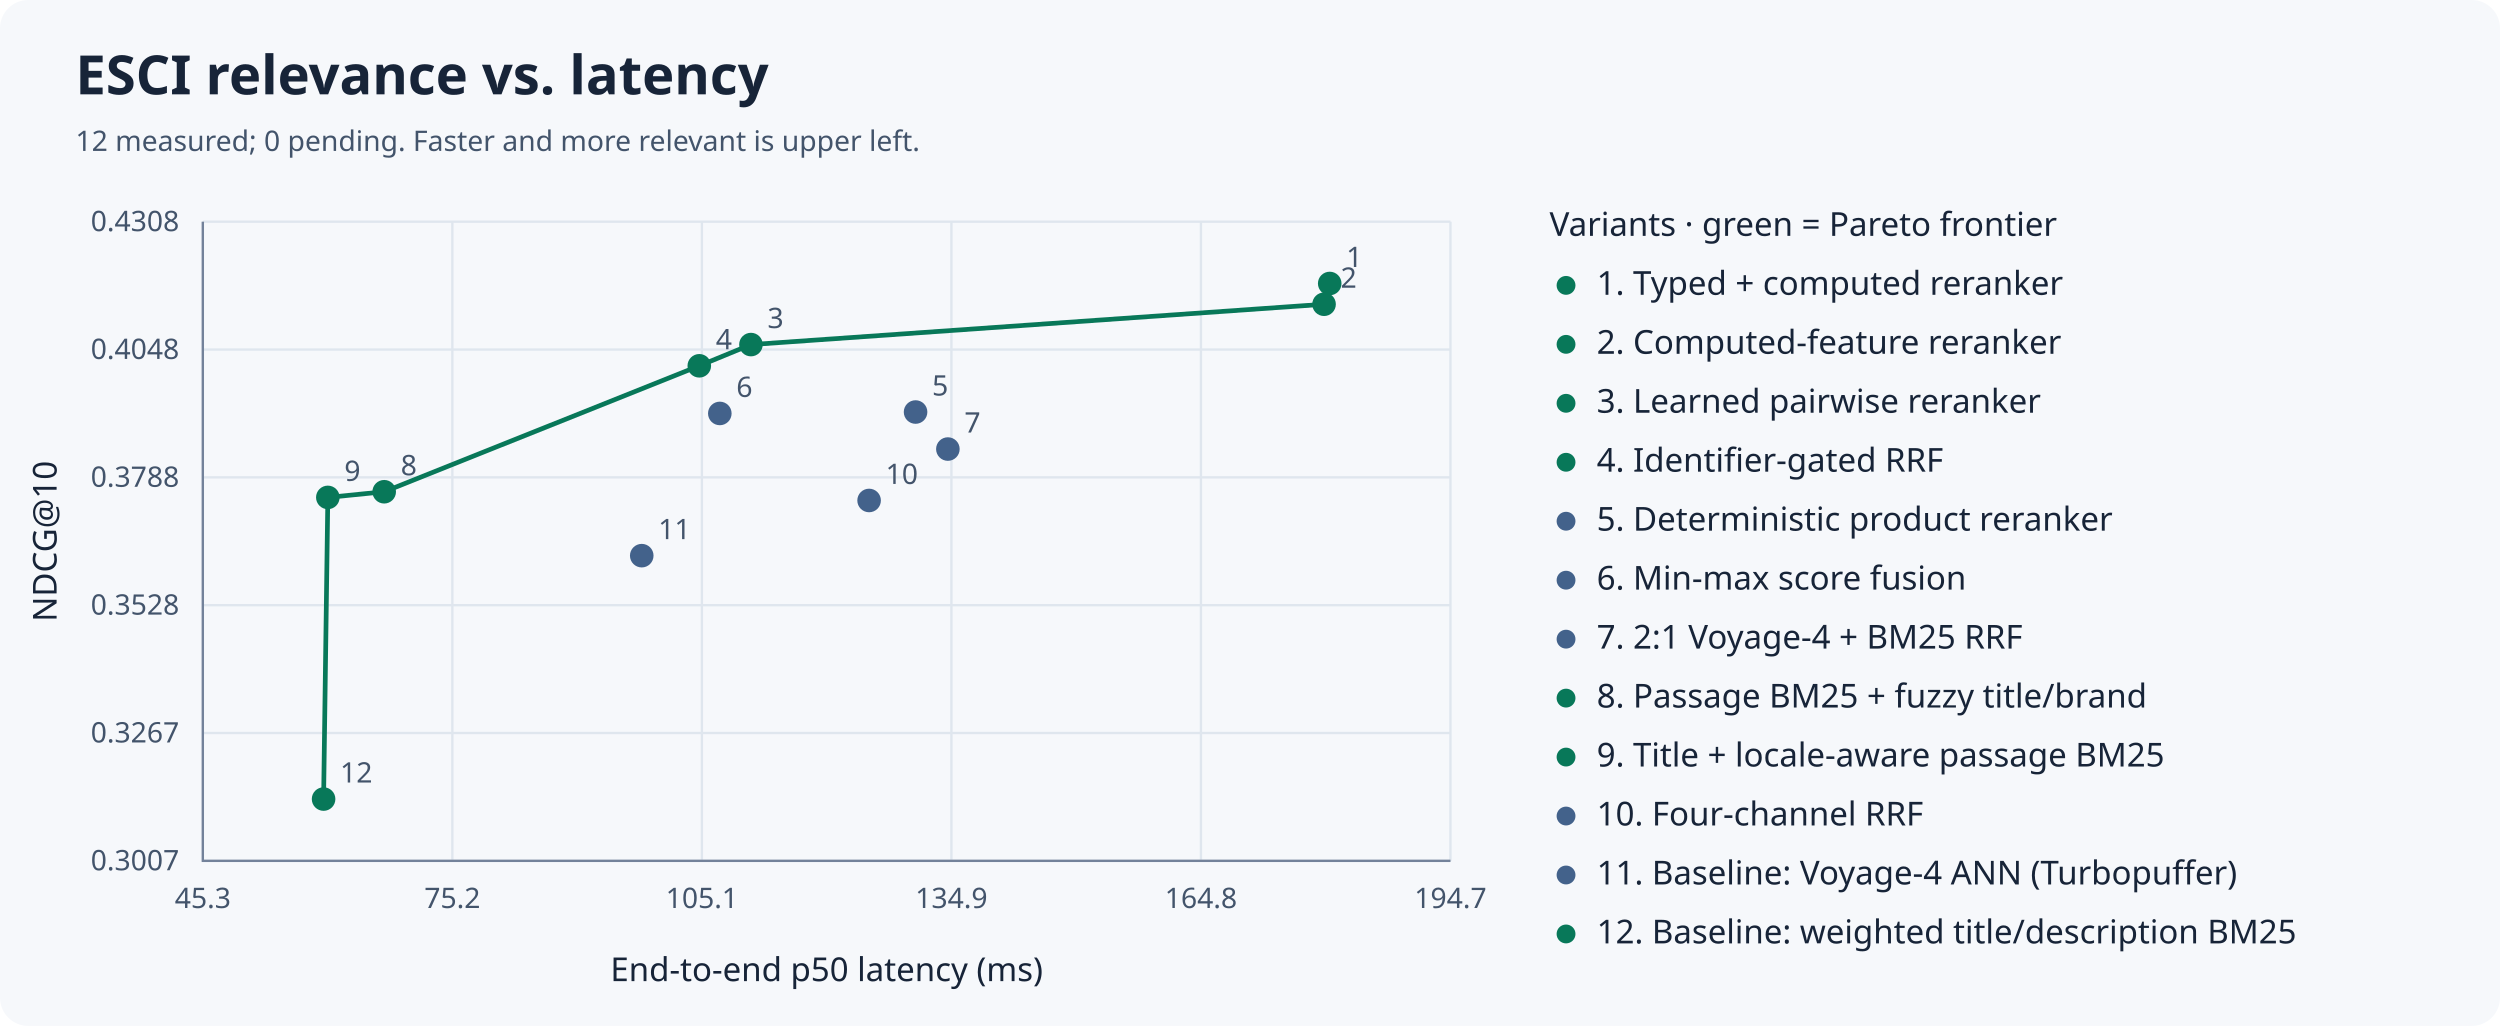
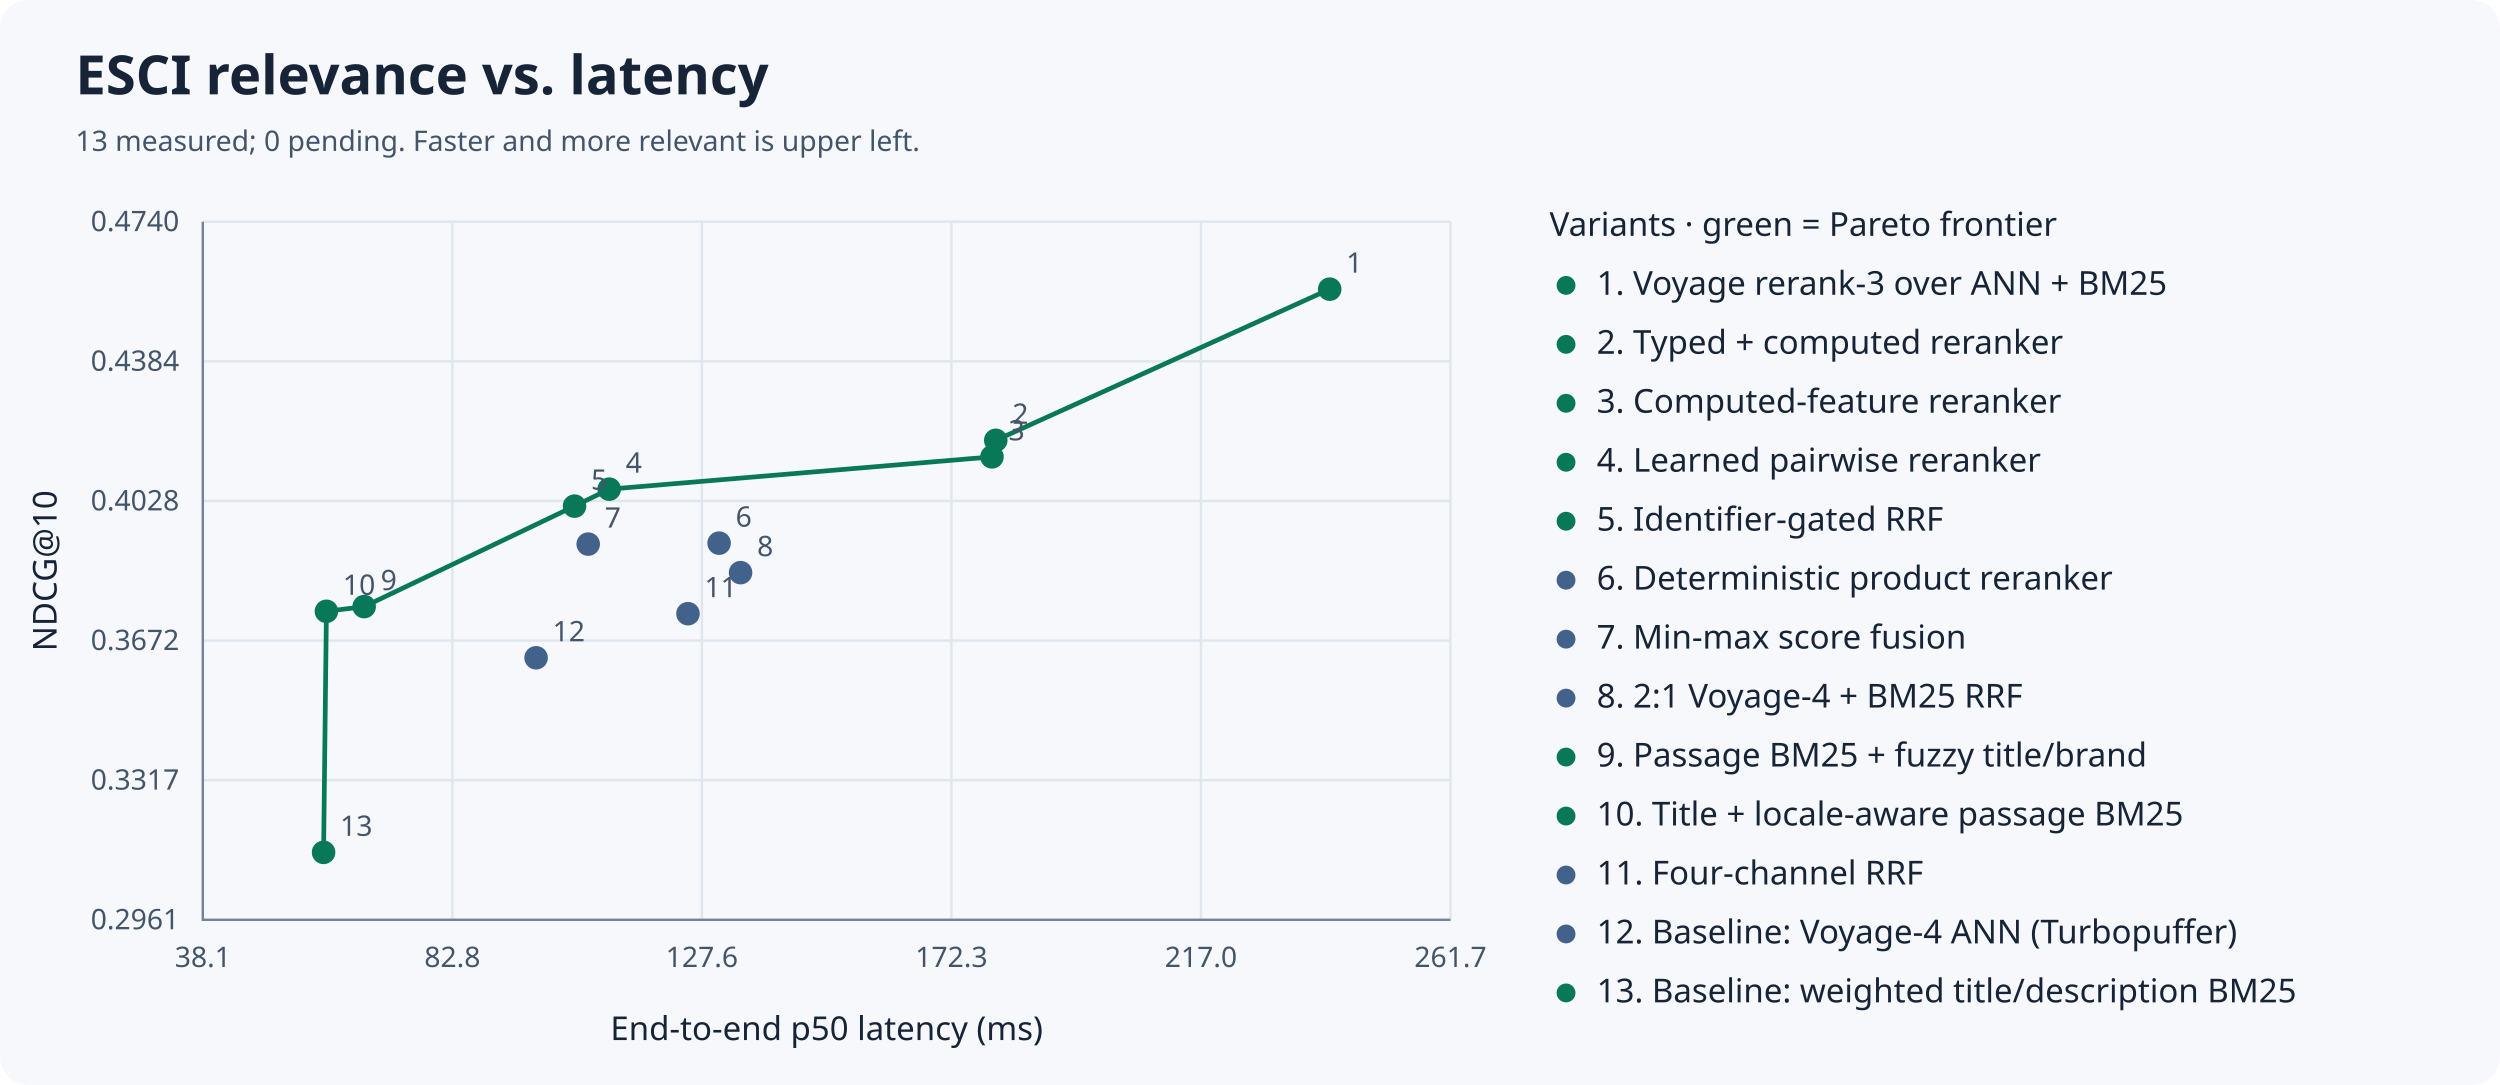
- <svg xmlns="http://www.w3.org/2000/svg" viewBox="0 0 1060 435" role="img" aria-labelledby="title desc">
+ <svg xmlns="http://www.w3.org/2000/svg" viewBox="0 0 1060 460" role="img" aria-labelledby="title desc">
  <style>text{font:14px system-ui,sans-serif;fill:#172438}.small{font-size:12px;fill:#43546b}.heading{font-size:23px;font-weight:bold}.axis{stroke:#73829a}.grid{stroke:#dfe6ee}</style>
  <rect width="100%" height="100%" rx="12" fill="#f6f8fb" />
  <text x="32" y="40" class="heading">ESCI relevance vs. latency</text>
-   <text x="32" y="64" class="small">12 measured; 0 pending. Faster and more relevant is upper left.</text>
-   <path class="grid" d="M86.0 94V365 M86 365.0H615" />
-   <text class="small" x="86.0" y="385" text-anchor="middle">45.3</text>
-   <text class="small" x="76" y="369.0" text-anchor="end">0.3007</text>
-   <path class="grid" d="M191.8 94V365 M86 310.8H615" />
-   <text class="small" x="191.8" y="385" text-anchor="middle">75.2</text>
-   <text class="small" x="76" y="314.8" text-anchor="end">0.3267</text>
-   <path class="grid" d="M297.6 94V365 M86 256.6H615" />
-   <text class="small" x="297.6" y="385" text-anchor="middle">105.1</text>
-   <text class="small" x="76" y="260.6" text-anchor="end">0.3528</text>
-   <path class="grid" d="M403.4 94V365 M86 202.4H615" />
-   <text class="small" x="403.4" y="385" text-anchor="middle">134.9</text>
-   <text class="small" x="76" y="206.4" text-anchor="end">0.3788</text>
-   <path class="grid" d="M509.2 94V365 M86 148.2H615" />
-   <text class="small" x="509.2" y="385" text-anchor="middle">164.8</text>
-   <text class="small" x="76" y="152.2" text-anchor="end">0.4048</text>
-   <path class="grid" d="M615.0 94V365 M86 94.0H615" />
-   <text class="small" x="615.0" y="385" text-anchor="middle">194.7</text>
-   <text class="small" x="76" y="98.0" text-anchor="end">0.4308</text>
-   <path class="axis" fill="none" d="M86 94V365H615" />
-   <text x="350.5" y="416" text-anchor="middle">End-to-end p50 latency (ms)</text>
-   <text transform="translate(24 229.5) rotate(-90)" text-anchor="middle">NDCG@10</text>
+   <text x="32" y="64" class="small">13 measured; 0 pending. Faster and more relevant is upper left.</text>
+   <path class="grid" d="M86.0 94V390 M86 390.0H615" />
+   <text class="small" x="86.0" y="410" text-anchor="middle">38.1</text>
+   <text class="small" x="76" y="394.0" text-anchor="end">0.2961</text>
+   <path class="grid" d="M191.8 94V390 M86 330.8H615" />
+   <text class="small" x="191.8" y="410" text-anchor="middle">82.8</text>
+   <text class="small" x="76" y="334.8" text-anchor="end">0.3317</text>
+   <path class="grid" d="M297.6 94V390 M86 271.6H615" />
+   <text class="small" x="297.6" y="410" text-anchor="middle">127.6</text>
+   <text class="small" x="76" y="275.6" text-anchor="end">0.3672</text>
+   <path class="grid" d="M403.4 94V390 M86 212.4H615" />
+   <text class="small" x="403.4" y="410" text-anchor="middle">172.3</text>
+   <text class="small" x="76" y="216.4" text-anchor="end">0.4028</text>
+   <path class="grid" d="M509.2 94V390 M86 153.2H615" />
+   <text class="small" x="509.2" y="410" text-anchor="middle">217.0</text>
+   <text class="small" x="76" y="157.2" text-anchor="end">0.4384</text>
+   <path class="grid" d="M615.0 94V390 M86 94.0H615" />
+   <text class="small" x="615.0" y="410" text-anchor="middle">261.7</text>
+   <text class="small" x="76" y="98.0" text-anchor="end">0.4740</text>
+   <path class="axis" fill="none" d="M86 94V390H615" />
+   <text x="350.5" y="441" text-anchor="middle">End-to-end p50 latency (ms)</text>
+   <text transform="translate(24 242.0) rotate(-90)" text-anchor="middle">NDCG@10</text>
  <text x="657" y="100">Variants · green = Pareto frontier</text>
-   <polyline points="137.2,338.8 139.0,210.9 162.9,208.5 296.5,155.1 318.4,146.1 561.4,129.0 563.8,120.2" fill="none" stroke="#087859" stroke-width="2" />
-   <circle cx="563.8" cy="120.2" r="5" fill="#087859" />
+   <polyline points="137.2,361.4 138.4,259.2 154.4,257.2 243.6,214.6 258.3,207.4 420.6,193.7 422.2,186.7 563.8,122.6" fill="none" stroke="#087859" stroke-width="2" />
+   <circle cx="563.8" cy="122.6" r="5" fill="#087859" />
  <circle cx="664" cy="121" r="4" fill="#087859" />
-   <text x="677" y="125">1. Typed + computed reranker</text>
-   <circle cx="561.4" cy="129.0" r="5" fill="#087859" />
+   <text x="677" y="125">1. Voyage rerank-3 over ANN + BM25</text>
+   <circle cx="422.2" cy="186.7" r="5" fill="#087859" />
  <circle cx="664" cy="146" r="4" fill="#087859" />
-   <text x="677" y="150">2. Computed-feature reranker</text>
-   <circle cx="318.4" cy="146.1" r="5" fill="#087859" />
+   <text x="677" y="150">2. Typed + computed reranker</text>
+   <circle cx="420.6" cy="193.7" r="5" fill="#087859" />
  <circle cx="664" cy="171" r="4" fill="#087859" />
-   <text x="677" y="175">3. Learned pairwise reranker</text>
-   <circle cx="296.5" cy="155.1" r="5" fill="#087859" />
+   <text x="677" y="175">3. Computed-feature reranker</text>
+   <circle cx="258.3" cy="207.4" r="5" fill="#087859" />
  <circle cx="664" cy="196" r="4" fill="#087859" />
-   <text x="677" y="200">4. Identifier-gated RRF</text>
-   <circle cx="388.2" cy="174.7" r="5" fill="#43628b" />
-   <circle cx="664" cy="221" r="4" fill="#43628b" />
-   <text x="677" y="225">5. Deterministic product reranker</text>
-   <circle cx="305.2" cy="175.3" r="5" fill="#43628b" />
+   <text x="677" y="200">4. Learned pairwise reranker</text>
+   <circle cx="243.6" cy="214.6" r="5" fill="#087859" />
+   <circle cx="664" cy="221" r="4" fill="#087859" />
+   <text x="677" y="225">5. Identifier-gated RRF</text>
+   <circle cx="304.9" cy="230.3" r="5" fill="#43628b" />
  <circle cx="664" cy="246" r="4" fill="#43628b" />
-   <text x="677" y="250">6. Min-max score fusion</text>
-   <circle cx="401.9" cy="190.4" r="5" fill="#43628b" />
+   <text x="677" y="250">6. Deterministic product reranker</text>
+   <circle cx="249.4" cy="230.7" r="5" fill="#43628b" />
  <circle cx="664" cy="271" r="4" fill="#43628b" />
-   <text x="677" y="275">7. 2:1 Voyage-4 + BM25 RRF</text>
-   <circle cx="162.9" cy="208.5" r="5" fill="#087859" />
-   <circle cx="664" cy="296" r="4" fill="#087859" />
-   <text x="677" y="300">8. Passage BM25 + fuzzy title/brand</text>
-   <circle cx="139.0" cy="210.9" r="5" fill="#087859" />
+   <text x="677" y="275">7. Min-max score fusion</text>
+   <circle cx="314.0" cy="242.8" r="5" fill="#43628b" />
+   <circle cx="664" cy="296" r="4" fill="#43628b" />
+   <text x="677" y="300">8. 2:1 Voyage-4 + BM25 RRF</text>
+   <circle cx="154.4" cy="257.2" r="5" fill="#087859" />
  <circle cx="664" cy="321" r="4" fill="#087859" />
-   <text x="677" y="325">9. Title + locale-aware passage BM25</text>
-   <circle cx="368.5" cy="212.2" r="5" fill="#43628b" />
-   <circle cx="664" cy="346" r="4" fill="#43628b" />
-   <text x="677" y="350">10. Four-channel RRF</text>
-   <circle cx="272.1" cy="235.6" r="5" fill="#43628b" />
+   <text x="677" y="325">9. Passage BM25 + fuzzy title/brand</text>
+   <circle cx="138.4" cy="259.2" r="5" fill="#087859" />
+   <circle cx="664" cy="346" r="4" fill="#087859" />
+   <text x="677" y="350">10. Title + locale-aware passage BM25</text>
+   <circle cx="291.7" cy="260.2" r="5" fill="#43628b" />
  <circle cx="664" cy="371" r="4" fill="#43628b" />
-   <text x="677" y="375">11. Baseline: Voyage-4 ANN (Turbopuffer)</text>
-   <circle cx="137.2" cy="338.8" r="5" fill="#087859" />
-   <circle cx="664" cy="396" r="4" fill="#087859" />
-   <text x="677" y="400">12. Baseline: weighted title/description BM25</text>
-   <text class="small" x="570.8" y="113.2">1</text>
-   <text class="small" x="568.4" y="122.0">2</text>
-   <text class="small" x="325.4" y="139.1">3</text>
-   <text class="small" x="303.5" y="148.1">4</text>
-   <text class="small" x="395.2" y="167.7">5</text>
-   <text class="small" x="312.2" y="168.3">6</text>
-   <text class="small" x="408.9" y="183.4">7</text>
-   <text class="small" x="169.9" y="201.5">8</text>
-   <text class="small" x="146.0" y="203.9">9</text>
-   <text class="small" x="375.5" y="205.2">10</text>
-   <text class="small" x="279.1" y="228.6">11</text>
-   <text class="small" x="144.2" y="331.8">12</text>
+   <text x="677" y="375">11. Four-channel RRF</text>
+   <circle cx="227.3" cy="278.9" r="5" fill="#43628b" />
+   <circle cx="664" cy="396" r="4" fill="#43628b" />
+   <text x="677" y="400">12. Baseline: Voyage-4 ANN (Turbopuffer)</text>
+   <circle cx="137.2" cy="361.4" r="5" fill="#087859" />
+   <circle cx="664" cy="421" r="4" fill="#087859" />
+   <text x="677" y="425">13. Baseline: weighted title/description BM25</text>
+   <text class="small" x="570.8" y="115.6">1</text>
+   <text class="small" x="429.2" y="179.7">2</text>
+   <text class="small" x="427.6" y="186.7">3</text>
+   <text class="small" x="265.3" y="200.4">4</text>
+   <text class="small" x="250.6" y="207.6">5</text>
+   <text class="small" x="311.9" y="223.3">6</text>
+   <text class="small" x="256.4" y="223.7">7</text>
+   <text class="small" x="321.0" y="235.8">8</text>
+   <text class="small" x="161.4" y="250.2">9</text>
+   <text class="small" x="145.4" y="252.2">10</text>
+   <text class="small" x="298.7" y="253.2">11</text>
+   <text class="small" x="234.3" y="271.9">12</text>
+   <text class="small" x="144.2" y="354.4">13</text>
</svg>
